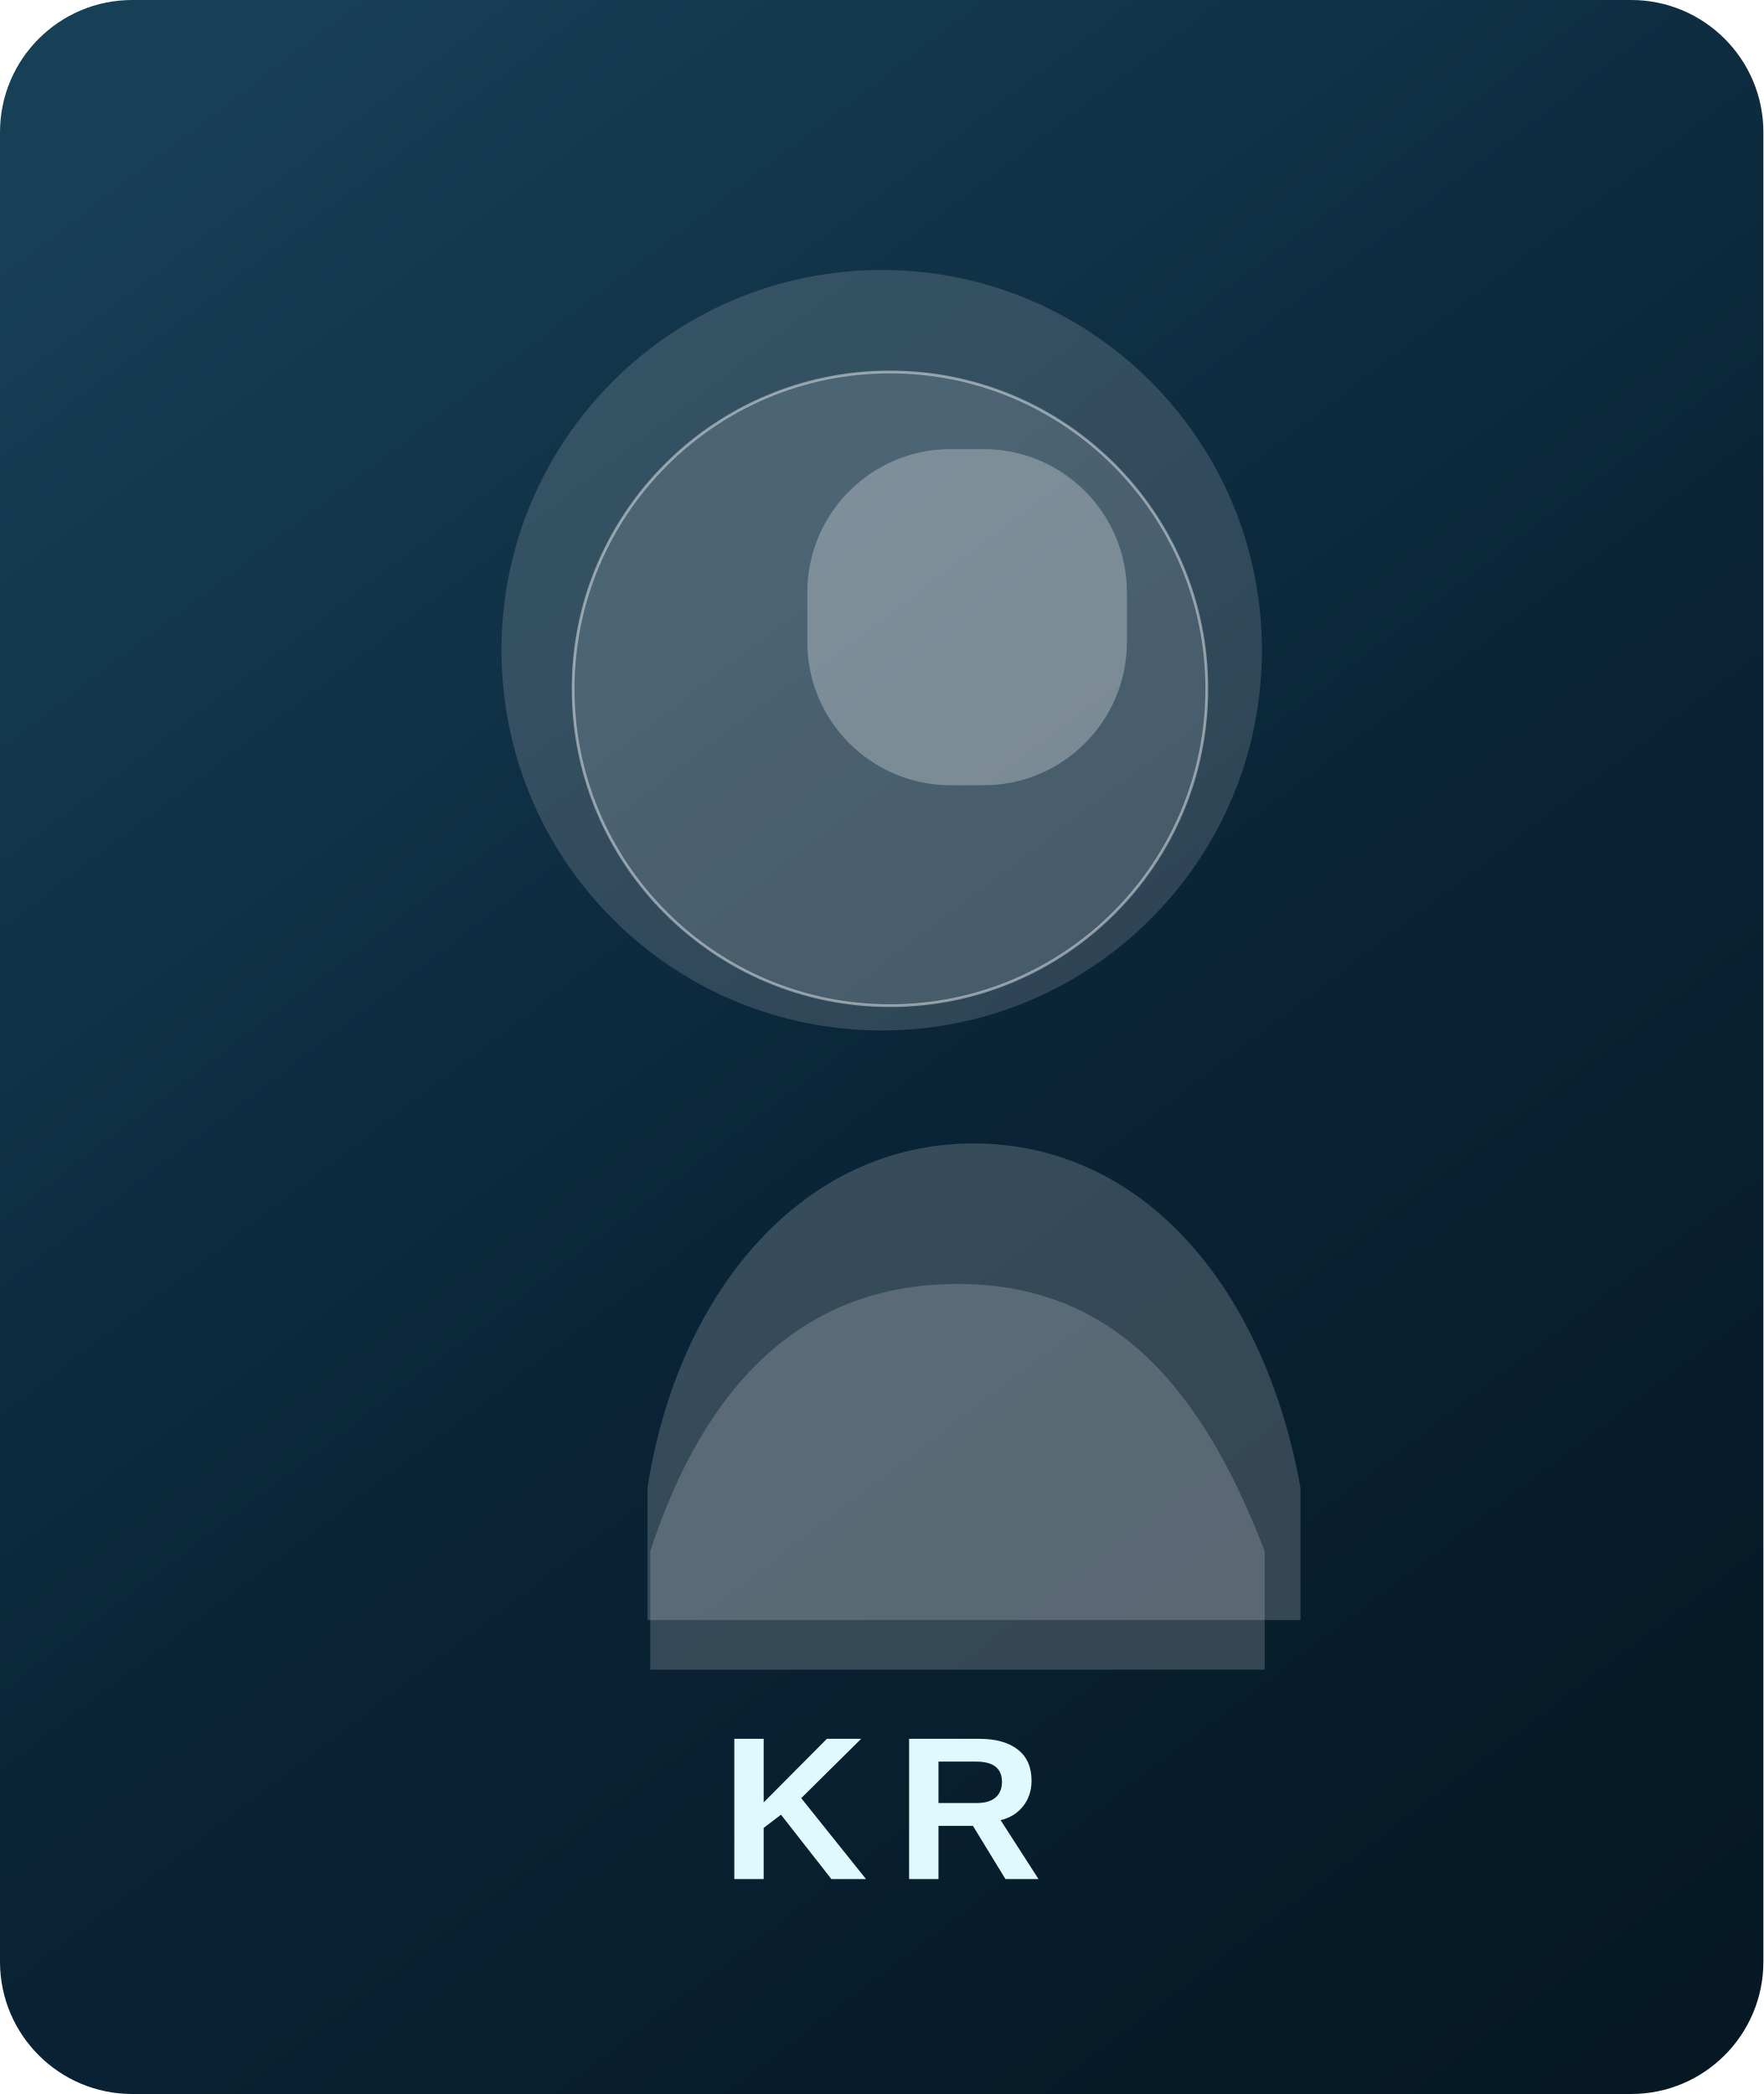
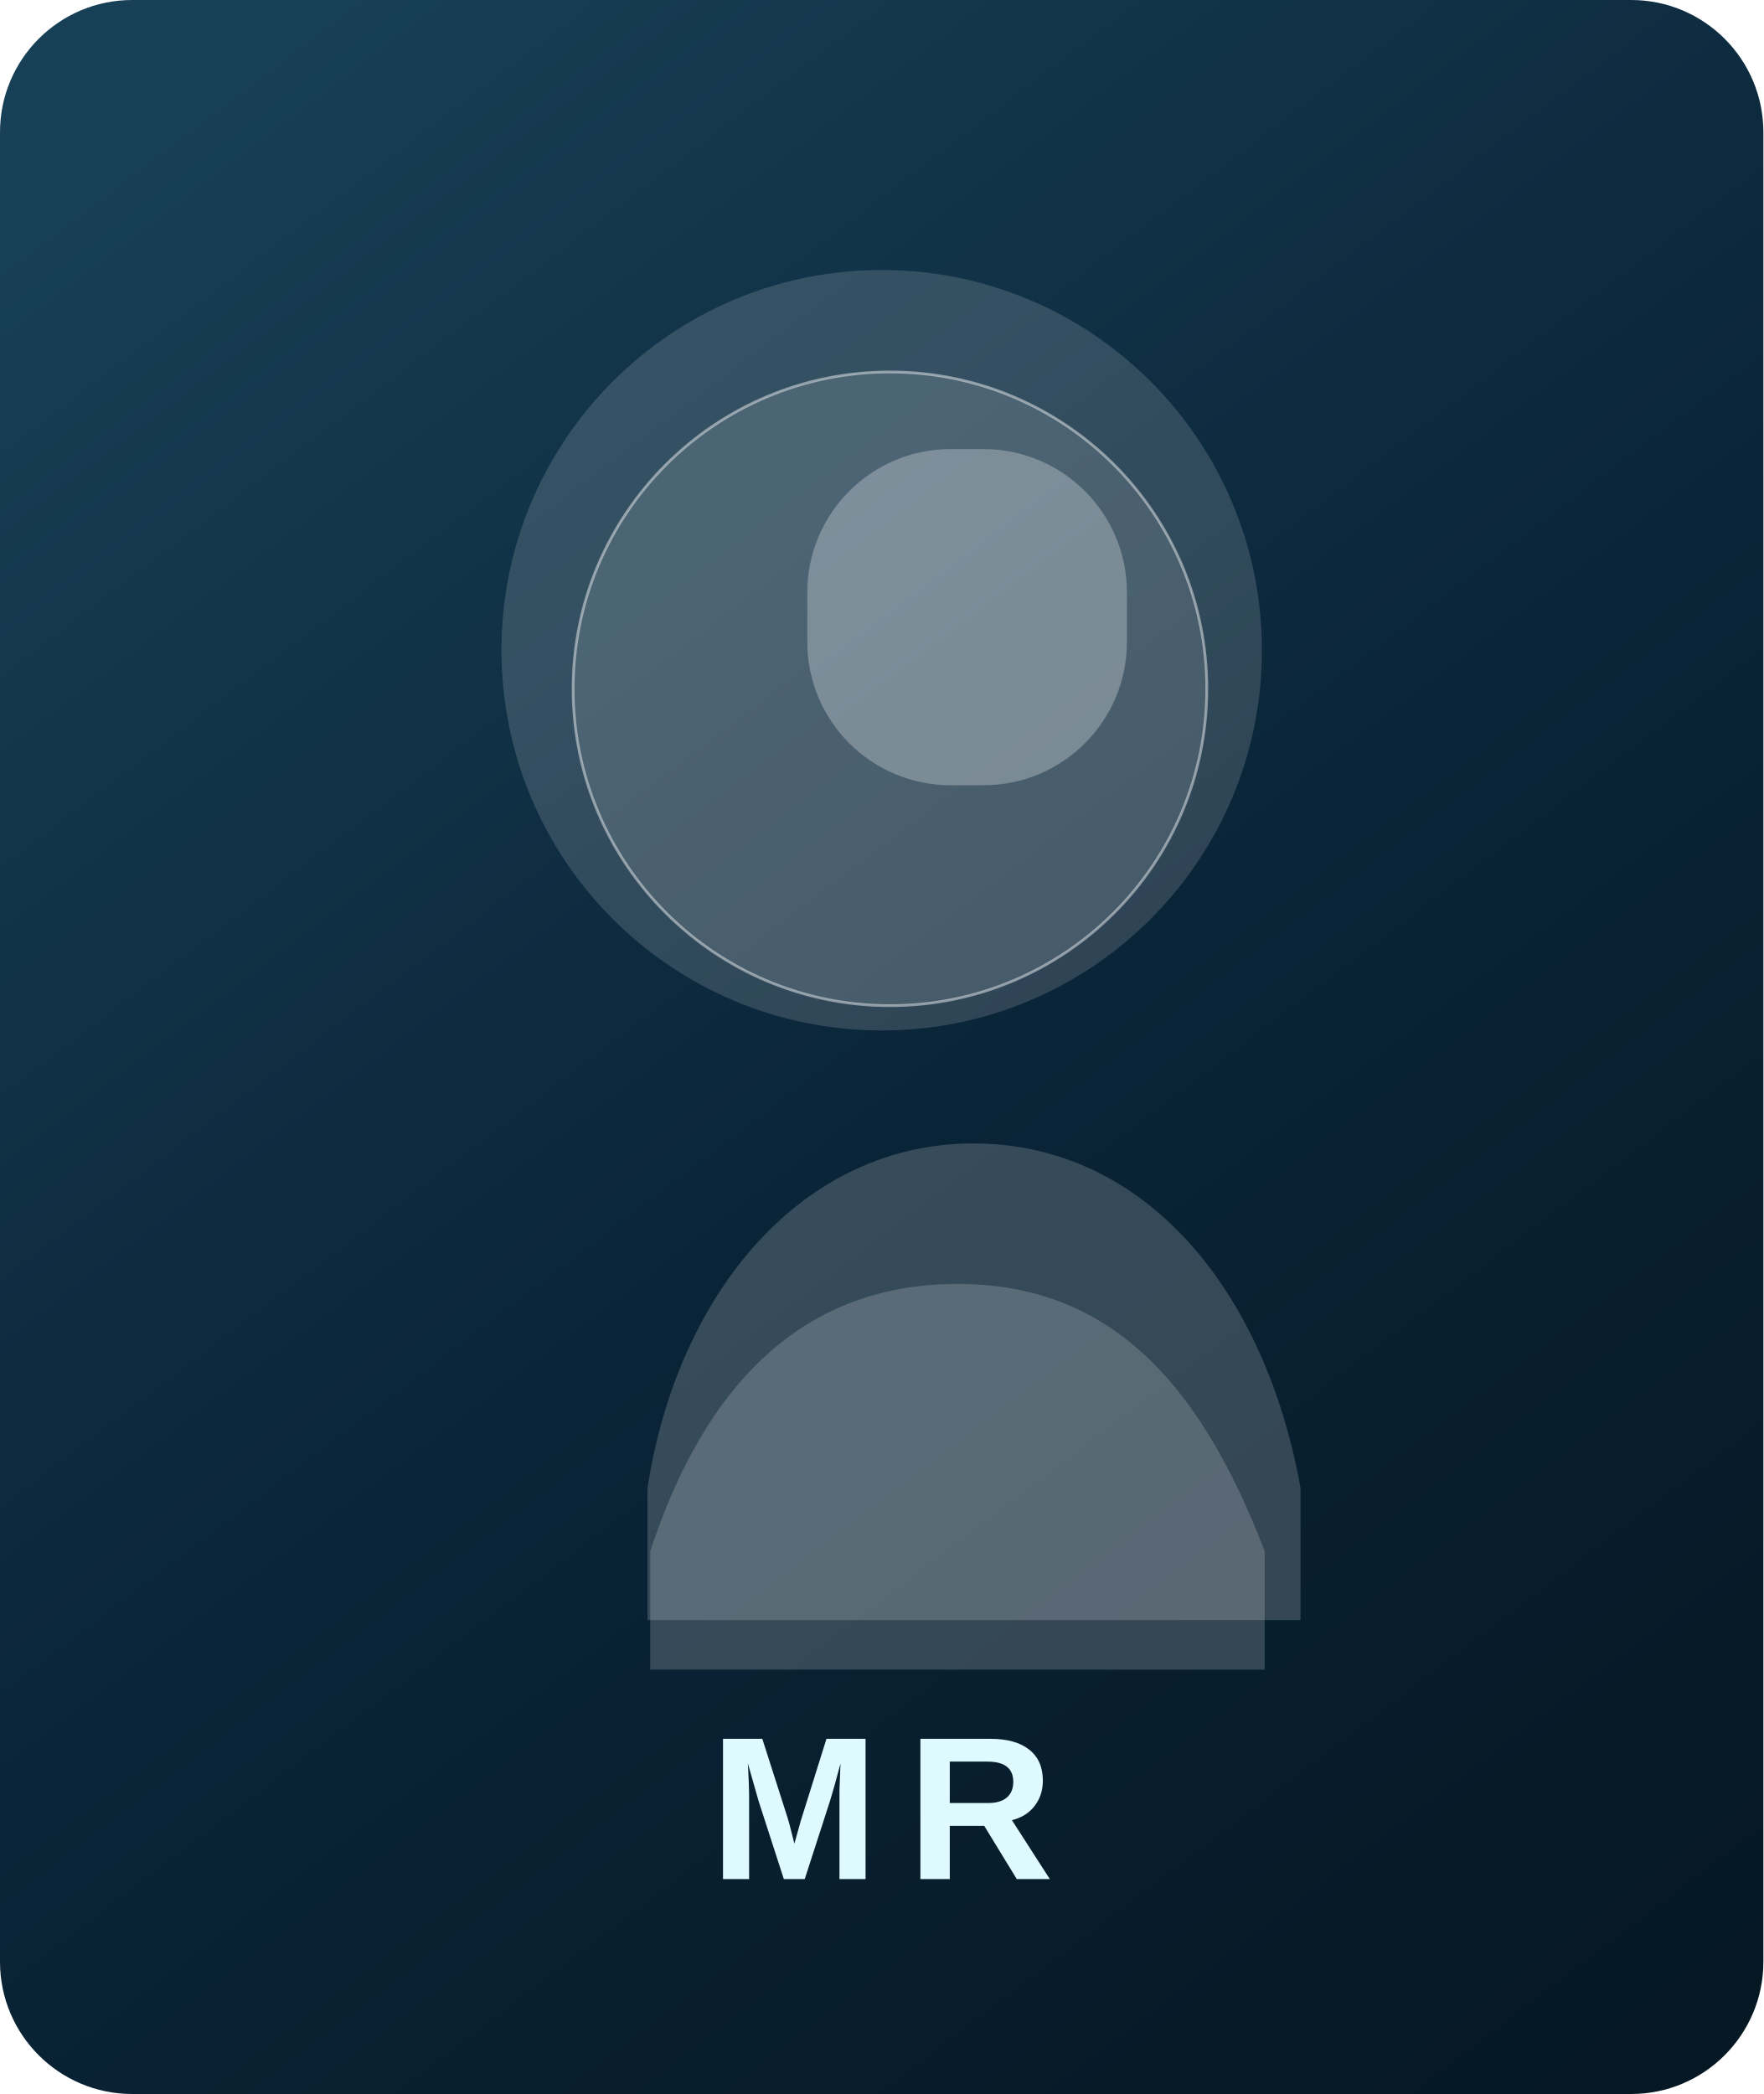
<svg xmlns="http://www.w3.org/2000/svg" width="640" height="760" viewBox="0 0 640 760" fill="none">
  <rect width="640" height="760" rx="48" fill="url(#paint0_linear_1_2)" />
  <circle cx="320" cy="236" r="138" fill="rgba(255,255,255,0.15)" />
  <path d="M235 540C246.1 468.3 291.8 415 353.2 415C415.4 415 459.1 468 472 540V588H235V540Z" fill="rgba(255,255,255,0.18)" />
  <circle cx="323" cy="250" r="115" fill="rgba(255,255,255,0.12)" stroke="rgba(255,255,255,0.45)" />
  <path d="M293 215C293 186.3 316.3 163 345 163H357C385.7 163 409 186.3 409 215V233C409 261.7 385.7 285 357 285H345C316.3 285 293 261.7 293 233V215Z" fill="rgba(255,255,255,0.28)" />
  <path d="M236 563C256 502 291.8 466 347.5 466C401.6 466 434.9 500.1 459 563V606H236V563Z" fill="rgba(255,255,255,0.18)" />
-   <text x="320" y="682" text-anchor="middle" fill="#DFFAFF" font-family="Arial, sans-serif" font-size="74" font-weight="700" letter-spacing="10">KR</text>
+   <text x="320" y="682" text-anchor="middle" fill="#DFFAFF" font-family="Arial, sans-serif" font-size="74" font-weight="700" letter-spacing="10">MR</text>
  <defs>
    <linearGradient id="paint0_linear_1_2" x1="74" y1="34" x2="610" y2="739" gradientUnits="userSpaceOnUse">
      <stop stop-color="#173F56" />
      <stop offset="0.52" stop-color="#0A2437" />
      <stop offset="1" stop-color="#051823" />
    </linearGradient>
  </defs>
</svg>
